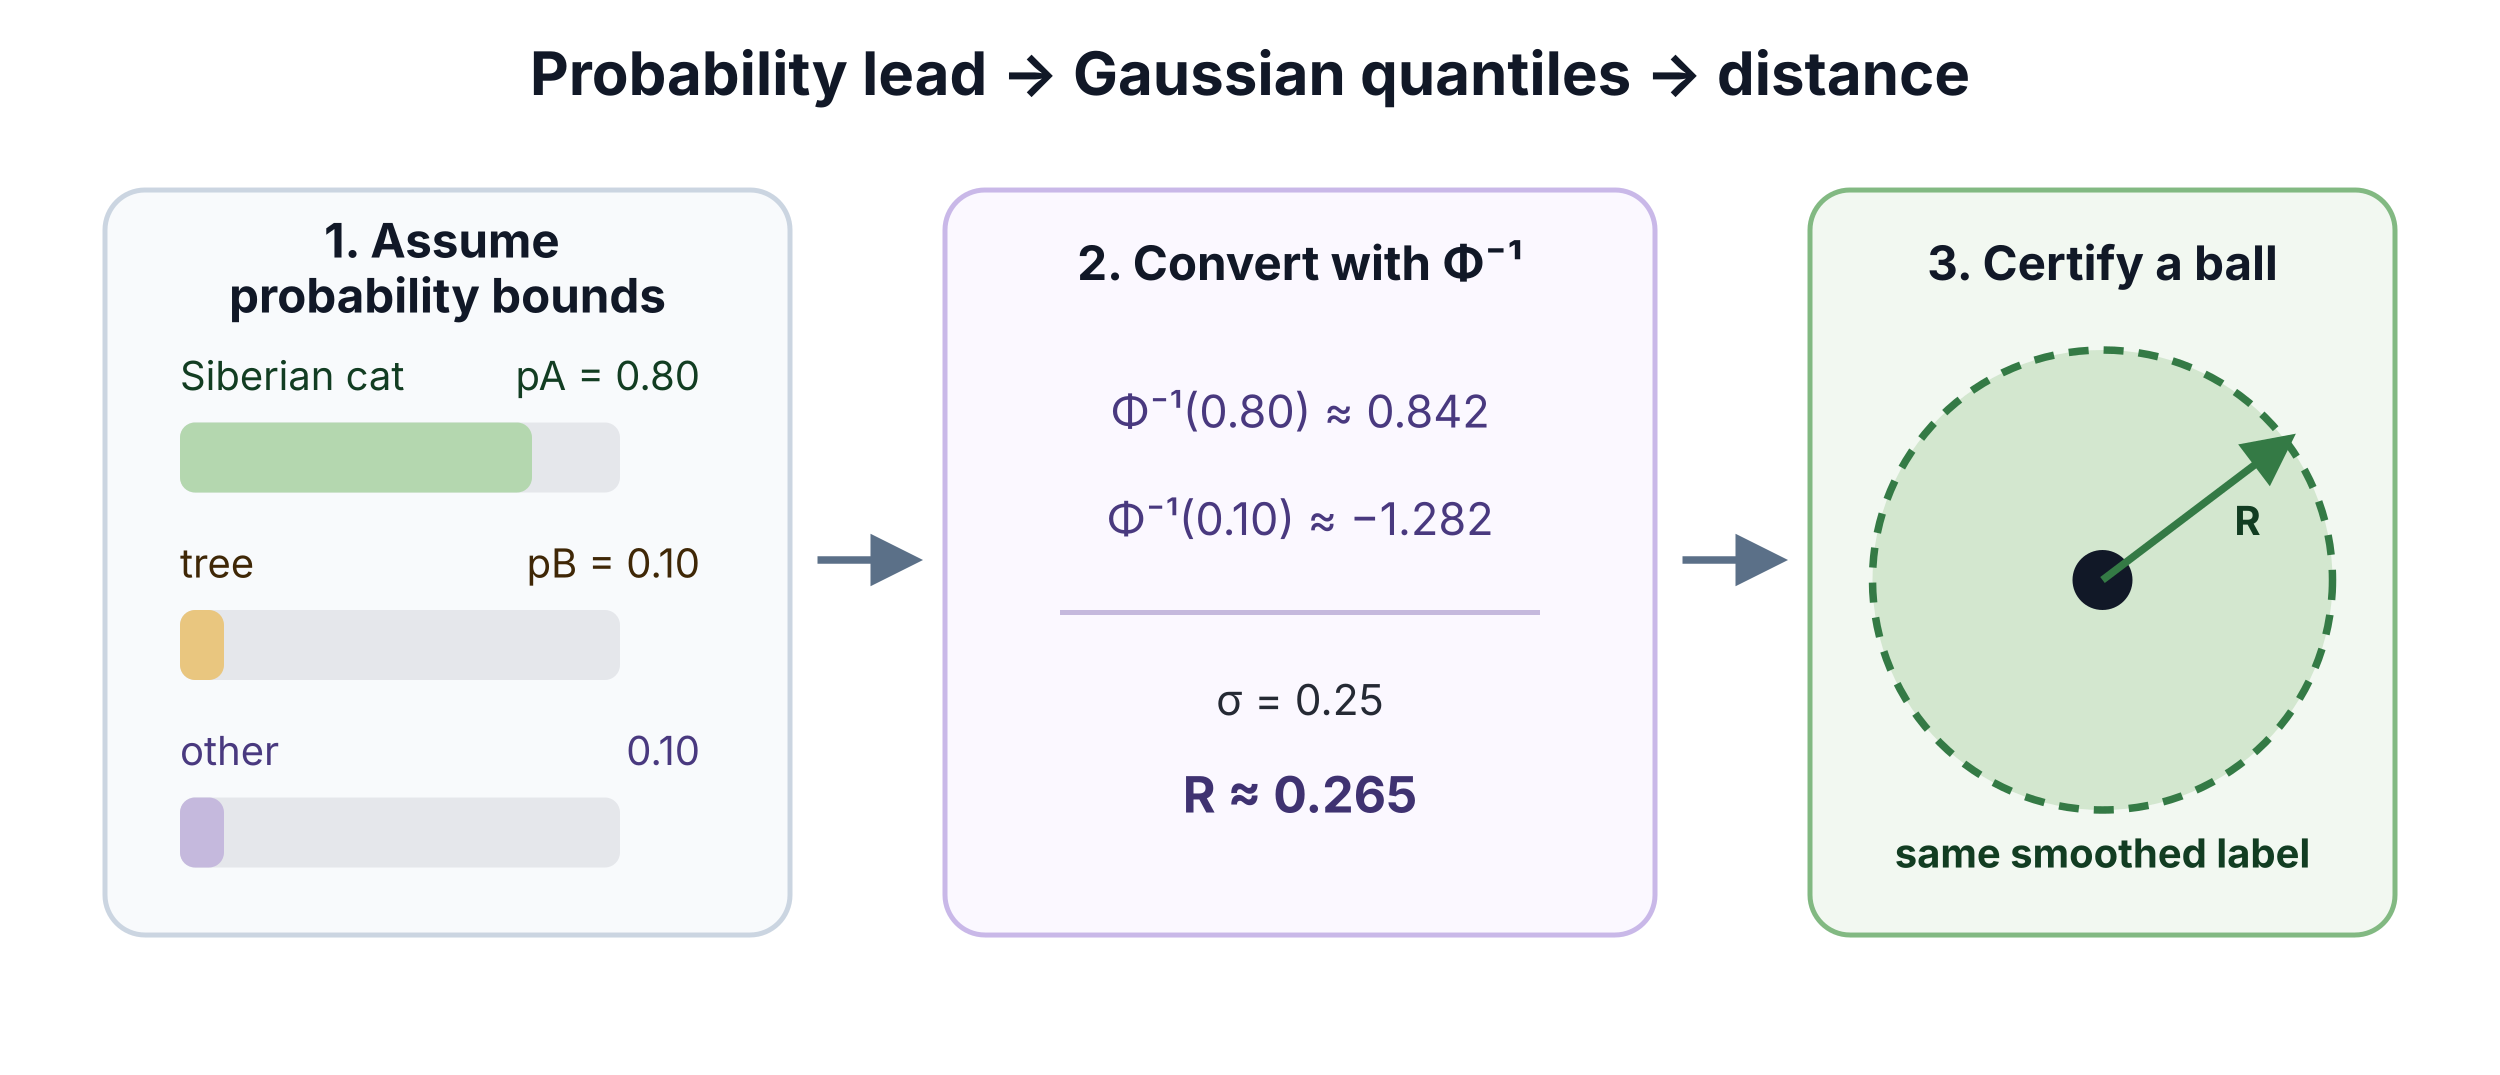
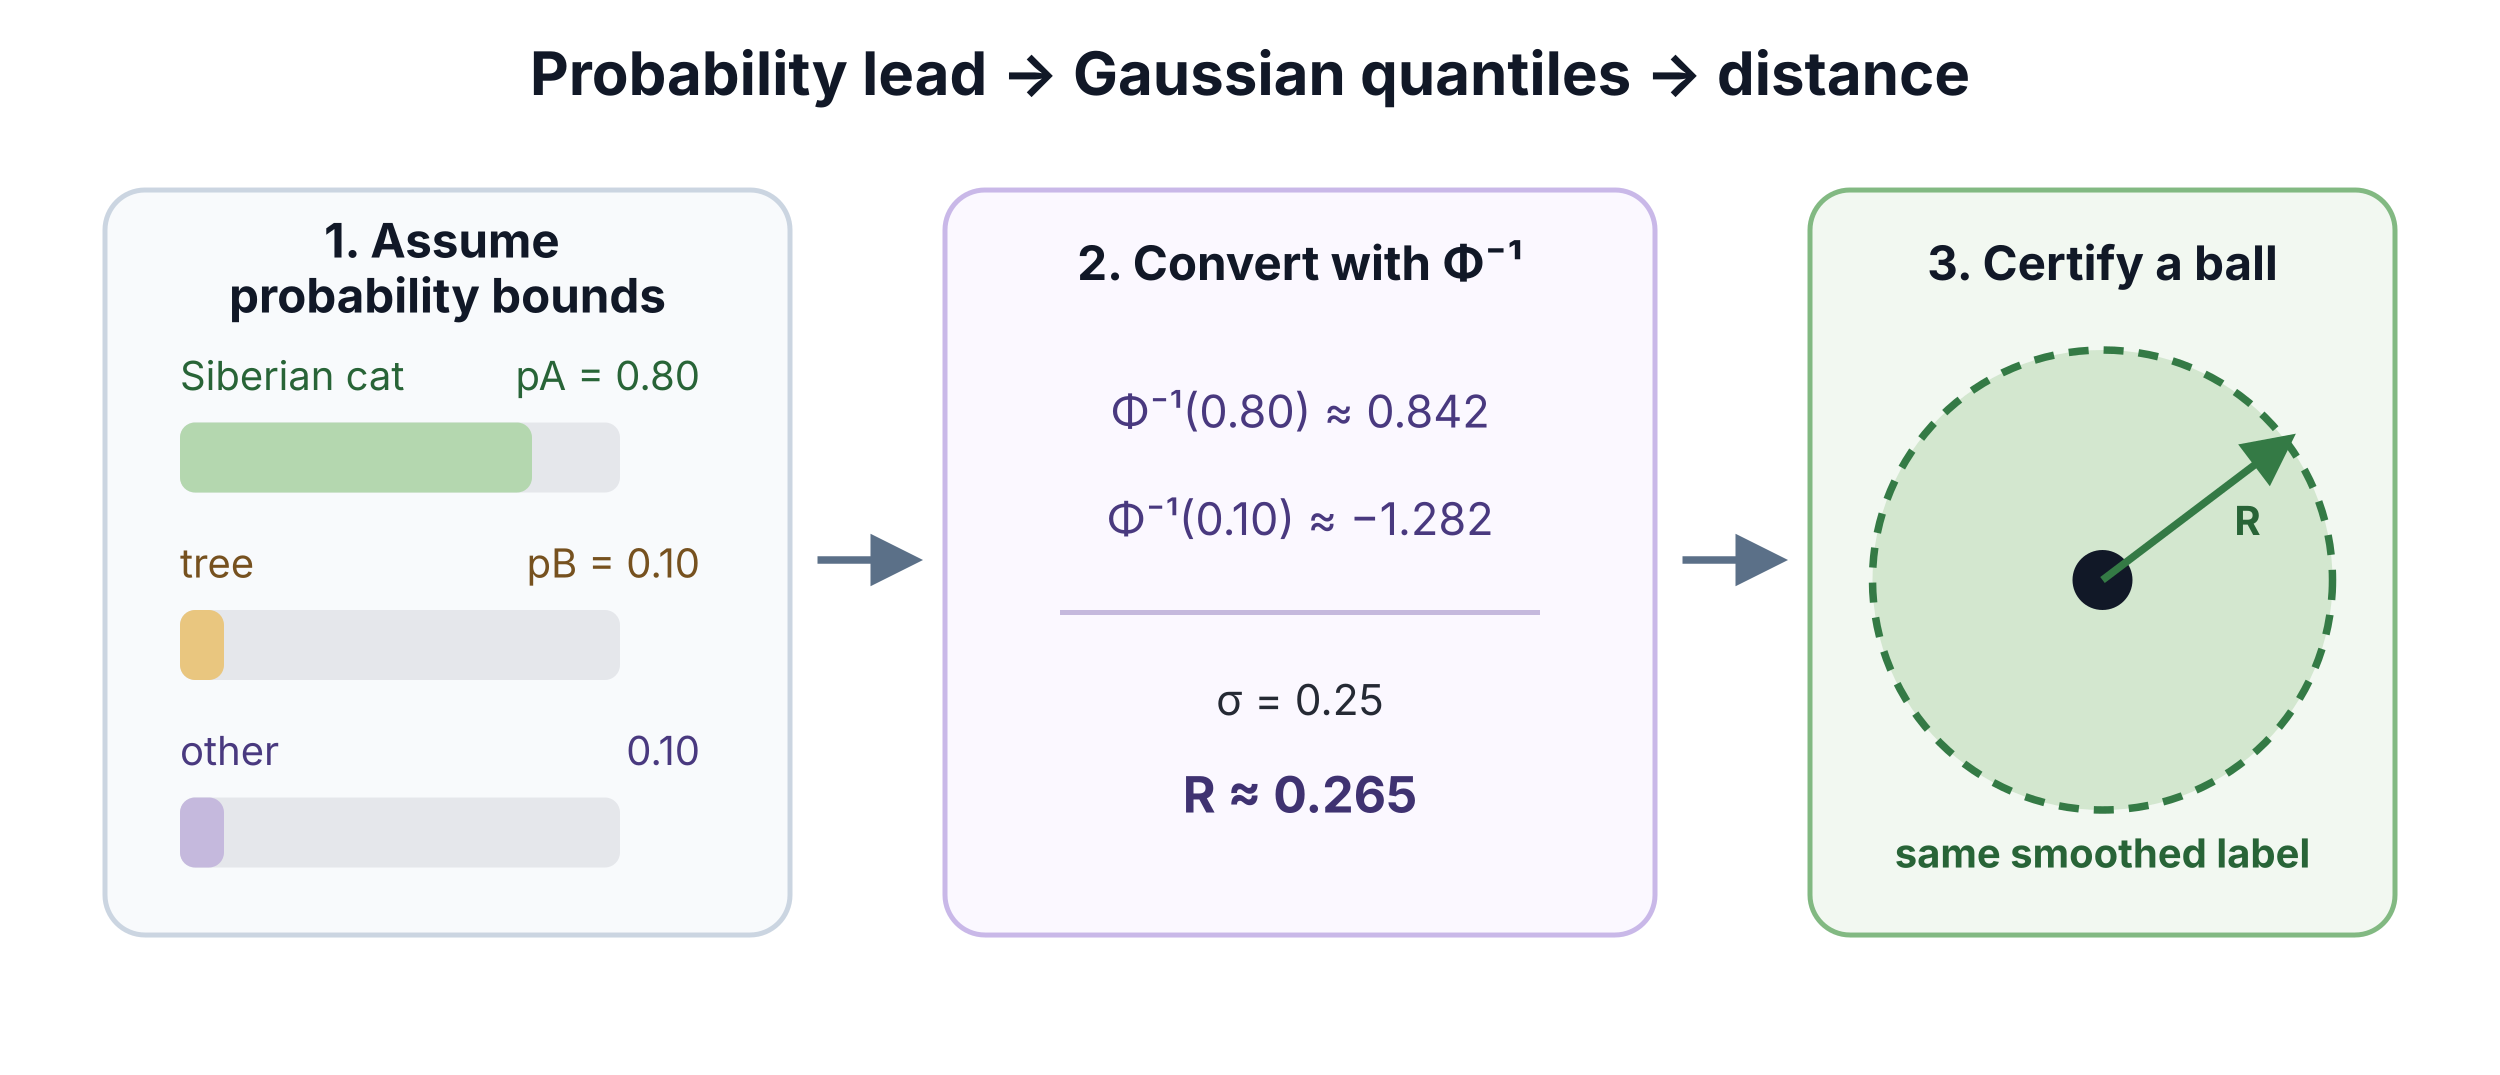
<svg xmlns="http://www.w3.org/2000/svg" viewBox="0 0 1000 430" role="img" aria-labelledby="title desc">
  <defs>
    <marker id="arrow" viewBox="0 0 10 10" refX="8" refY="5" markerWidth="7" markerHeight="7" orient="auto">
      <path d="M0 0L10 5L0 10Z" fill="context-stroke" />
    </marker>
  </defs>
  <rect width="1000" height="430" fill="#fff" />
  <text x="500" y="38" text-anchor="middle" font-family="-apple-system,BlinkMacSystemFont,'Segoe UI',sans-serif" font-size="24" font-weight="650" fill="#111827">Probability lead → Gaussian quantiles → distance</text>
  <g font-family="-apple-system,BlinkMacSystemFont,'Segoe UI',sans-serif">
    <rect x="42" y="76" width="274" height="298" rx="16" fill="#f8fafc" stroke="#cbd5e1" stroke-width="2" />
    <text x="179" y="103" text-anchor="middle" font-size="19" font-weight="650" fill="#111827">
      <tspan x="179">1. Assume</tspan>
      <tspan x="179" dy="22">probability bounds</tspan>
    </text>
-     <text x="72" y="156" font-size="16" fill="#123d22">Siberian cat</text>
-     <text x="280" y="156" text-anchor="end" font-size="16" fill="#123d22">pA = 0.80</text>
+     <text x="72" y="156" font-size="16" fill="#286437">Siberian cat</text>
+     <text x="280" y="156" text-anchor="end" font-size="16" fill="#286437">pA = 0.80</text>
    <rect x="72" y="169" width="176" height="28" rx="6" fill="#e5e7eb" />
    <rect x="72" y="169" width="140.8" height="28" rx="6" fill="#b4d7af" />
-     <text x="72" y="231" font-size="16" fill="#3f2706">tree</text>
-     <text x="280" y="231" text-anchor="end" font-size="16" fill="#3f2706">pB = 0.10</text>
+     <text x="72" y="231" font-size="16" fill="#76511f">tree</text>
+     <text x="280" y="231" text-anchor="end" font-size="16" fill="#76511f">pB = 0.10</text>
    <rect x="72" y="244" width="176" height="28" rx="6" fill="#e5e7eb" />
    <rect x="72" y="244" width="17.6" height="28" rx="6" fill="#e9c67f" />
    <text x="72" y="306" font-size="16" fill="#49397f">other</text>
    <text x="280" y="306" text-anchor="end" font-size="16" fill="#49397f">0.10</text>
    <rect x="72" y="319" width="176" height="28" rx="6" fill="#e5e7eb" />
    <rect x="72" y="319" width="17.6" height="28" rx="6" fill="#c5b9dd" />
    <line x1="327" y1="224" x2="365" y2="224" stroke="#5b7088" stroke-width="3" marker-end="url(#arrow)" />
    <rect x="378" y="76" width="284" height="298" rx="16" fill="#fbf8ff" stroke="#c9b8e8" stroke-width="2" />
    <text x="520" y="112" text-anchor="middle" font-size="19" font-weight="650" fill="#111827">2. Convert with Φ⁻¹</text>
    <text x="520" y="171" text-anchor="middle" font-size="18" fill="#49397f">Φ⁻¹(0.80) ≈ 0.842</text>
    <text x="520" y="214" text-anchor="middle" font-size="18" fill="#49397f">Φ⁻¹(0.10) ≈ −1.282</text>
    <line x1="424" y1="245" x2="616" y2="245" stroke="#c5b9dd" stroke-width="2" />
    <text x="520" y="286" text-anchor="middle" font-size="17" fill="#252a34">σ = 0.25</text>
    <text x="520" y="325" text-anchor="middle" font-size="20" font-weight="650" fill="#3f3271">R ≈ 0.265</text>
    <line x1="673" y1="224" x2="711" y2="224" stroke="#5b7088" stroke-width="3" marker-end="url(#arrow)" />
    <rect x="724" y="76" width="234" height="298" rx="16" fill="#f2f8f1" stroke="#82b982" stroke-width="2" />
    <text x="841" y="112" text-anchor="middle" font-size="19" font-weight="650" fill="#111827">3. Certify a ball</text>
    <circle cx="841" cy="232" r="92" fill="#b4d7af" fill-opacity="0.5" stroke="#347a45" stroke-width="3" stroke-dasharray="8 6" />
    <circle cx="841" cy="232" r="12" fill="#111827" />
    <line x1="841" y1="232" x2="915" y2="176" stroke="#347a45" stroke-width="3" marker-end="url(#arrow)" />
-     <text x="899" y="214" text-anchor="middle" font-size="16" font-weight="650" fill="#123d22">R</text>
-     <text x="841" y="347" text-anchor="middle" font-size="16" font-weight="650" fill="#123d22">same smoothed label</text>
+     <text x="899" y="214" text-anchor="middle" font-size="16" font-weight="650" fill="#286437">R</text>
+     <text x="841" y="347" text-anchor="middle" font-size="16" font-weight="650" fill="#286437">same smoothed label</text>
  </g>
</svg>
